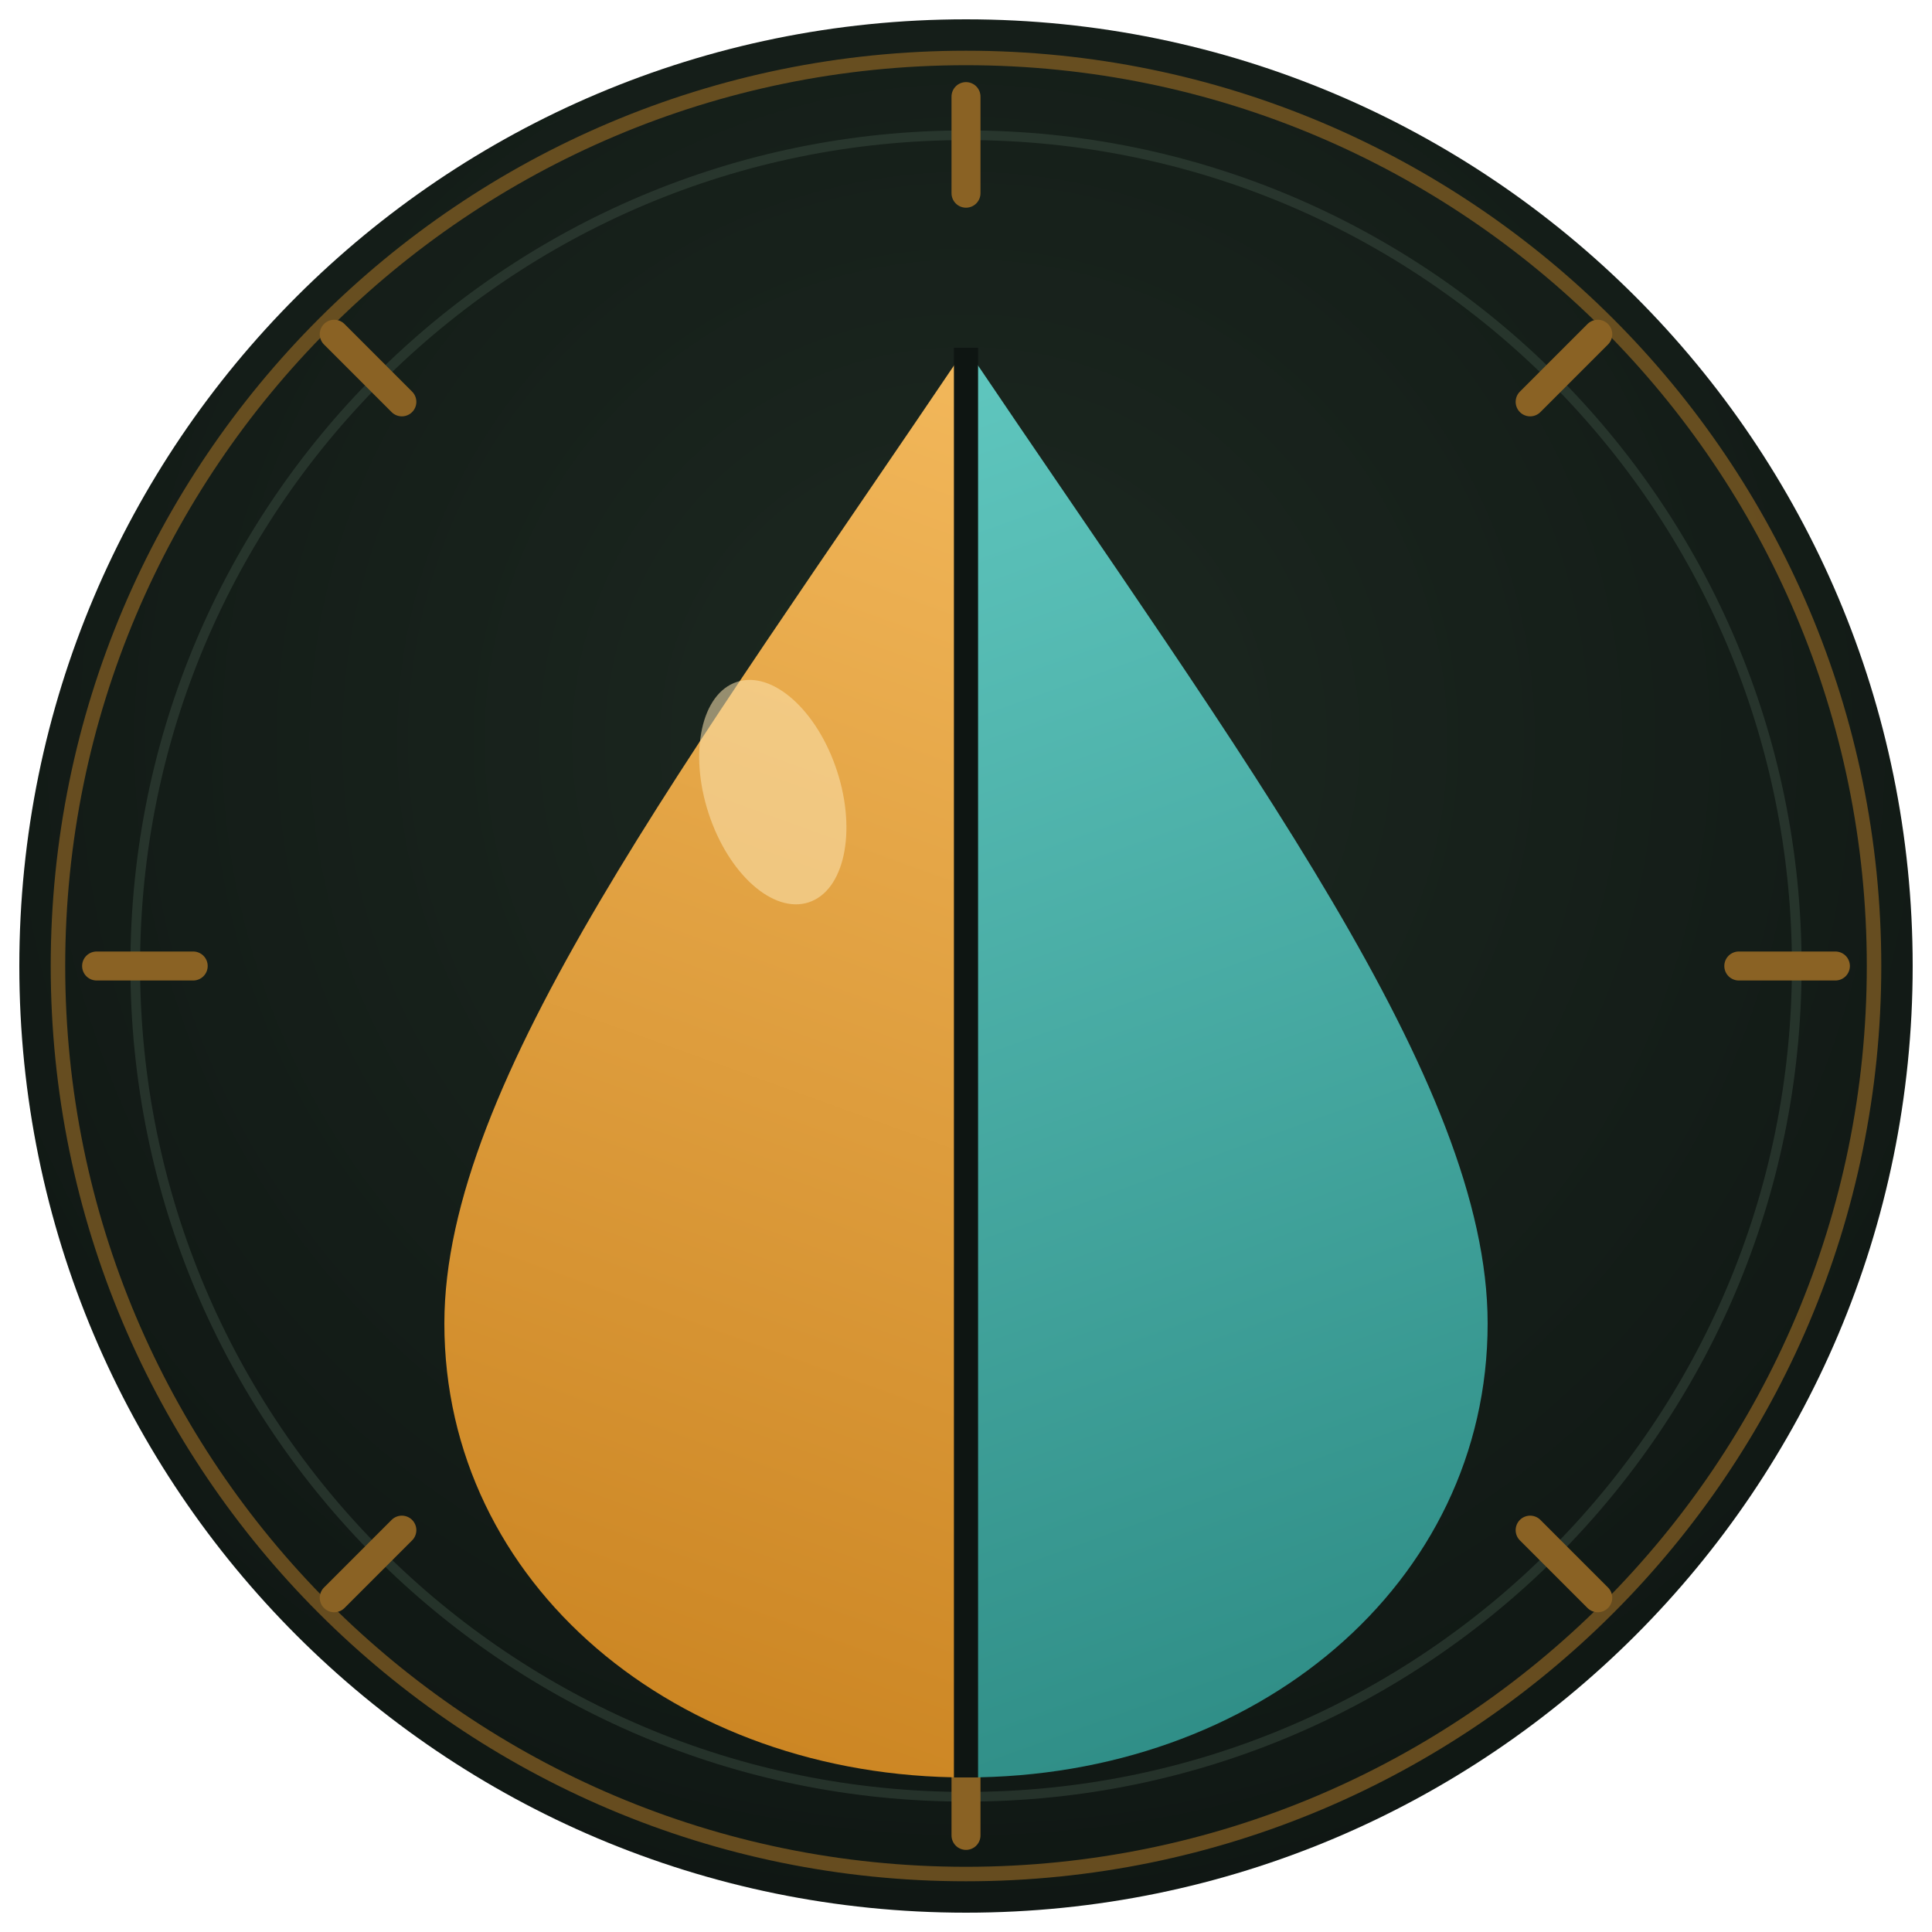
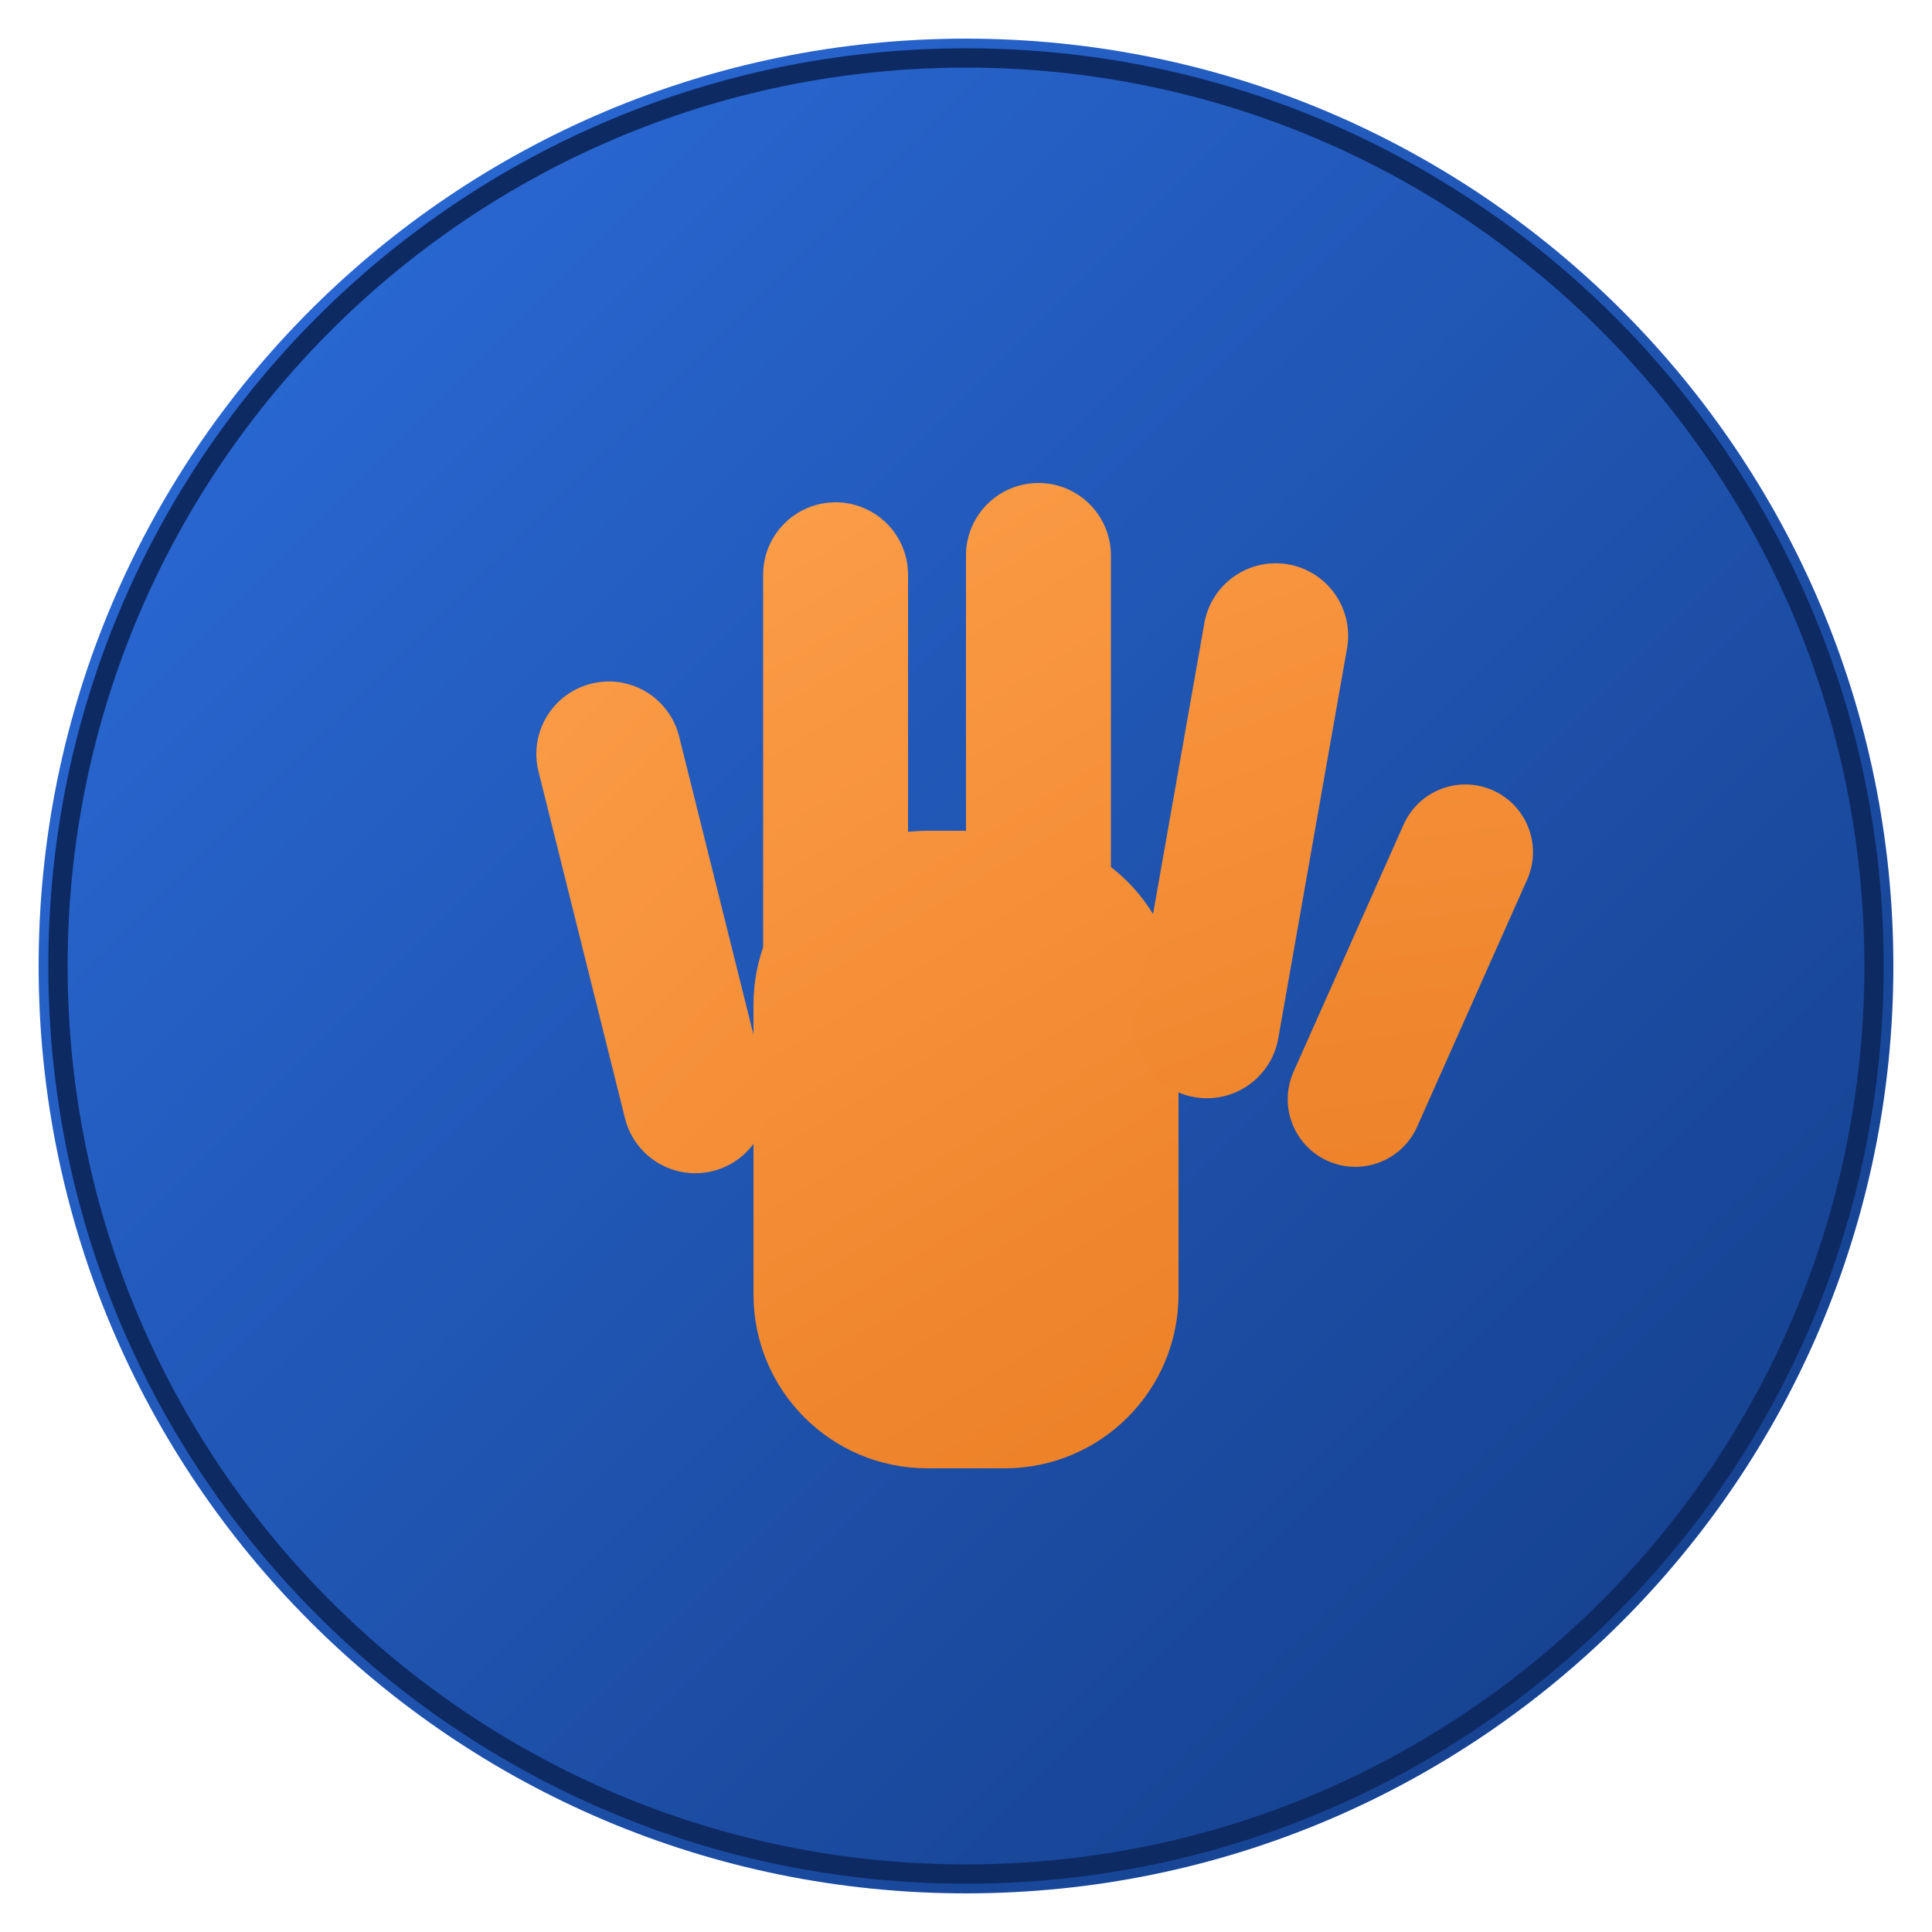
<svg xmlns="http://www.w3.org/2000/svg" width="512" height="512" viewBox="0 0 200 200" fill="none">
  <defs>
-     <radialGradient id="bgGlow" cx="50%" cy="38%" r="70%">
-       <stop offset="0%" stop-color="#1D2921" />
-       <stop offset="100%" stop-color="#0E1512" />
-     </radialGradient>
-     <linearGradient id="essenceGrad" x1="100" y1="38" x2="48" y2="182" gradientUnits="userSpaceOnUse">
-       <stop offset="0%" stop-color="#F2B75A" />
-       <stop offset="100%" stop-color="#C9821F" />
+     <linearGradient id="smiLogoBlue" x1="0" y1="0" x2="200" y2="200" gradientUnits="userSpaceOnUse">
+       <stop offset="0%" stop-color="#2D6FE0" />
+       <stop offset="100%" stop-color="#123A82" />
    </linearGradient>
-     <linearGradient id="gasoilGrad" x1="100" y1="38" x2="152" y2="182" gradientUnits="userSpaceOnUse">
-       <stop offset="0%" stop-color="#5FC6BE" />
-       <stop offset="100%" stop-color="#2C8A83" />
+     <linearGradient id="smiLogoOrange" x1="60" y1="40" x2="140" y2="170" gradientUnits="userSpaceOnUse">
+       <stop offset="0%" stop-color="#FFA24D" />
+       <stop offset="100%" stop-color="#E8791F" />
    </linearGradient>
  </defs>
-   <circle cx="100" cy="100" r="98" fill="url(#bgGlow)" />
-   <circle cx="100" cy="100" r="94" stroke="#8A6224" stroke-width="1.5" opacity="0.7" />
-   <circle cx="100" cy="100" r="86" stroke="#3A4C40" stroke-width="1" opacity="0.5" />
-   <g stroke="#8A6224" stroke-width="3" stroke-linecap="round">
-     <line x1="100" y1="10" x2="100" y2="20" />
-     <line x1="100" y1="180" x2="100" y2="190" />
-     <line x1="10" y1="100" x2="20" y2="100" />
-     <line x1="180" y1="100" x2="190" y2="100" />
-     <line x1="34.6" y1="34.6" x2="41.6" y2="41.6" />
-     <line x1="165.4" y1="34.6" x2="158.4" y2="41.6" />
-     <line x1="34.6" y1="165.4" x2="41.6" y2="158.4" />
-     <line x1="165.4" y1="165.4" x2="158.4" y2="158.4" />
+   <circle cx="100" cy="100" r="96" fill="url(#smiLogoBlue)" />
+   <circle cx="100" cy="100" r="94" stroke="#0E2A63" stroke-width="2" />
+   <g fill="url(#smiLogoOrange)">
+     <rect x="78" y="86" width="44" height="66" rx="18" />
+     <rect x="60" y="70" width="15" height="52" rx="7.5" transform="rotate(-14 67.5 96)" />
+     <rect x="79" y="52" width="15" height="60" rx="7.5" />
+     <rect x="100" y="50" width="15" height="62" rx="7.5" />
+     <rect x="121" y="58" width="15" height="56" rx="7.5" transform="rotate(10 128.5 86)" />
+     <rect x="139" y="80" width="14" height="42" rx="7" transform="rotate(24 146 101)" />
  </g>
-   <path d="M100,36 C71,79 46,112 46,137 C46,164 70,184 100,184 Z" fill="url(#essenceGrad)" />
-   <path d="M100,36 C129,79 154,112 154,137 C154,164 130,184 100,184 Z" fill="url(#gasoilGrad)" />
-   <line x1="100" y1="36" x2="100" y2="184" stroke="#0E1512" stroke-width="2.5" />
-   <ellipse cx="80" cy="82" rx="7" ry="12" fill="#FCE3B0" opacity="0.55" transform="rotate(-18 80 82)" />
</svg>
